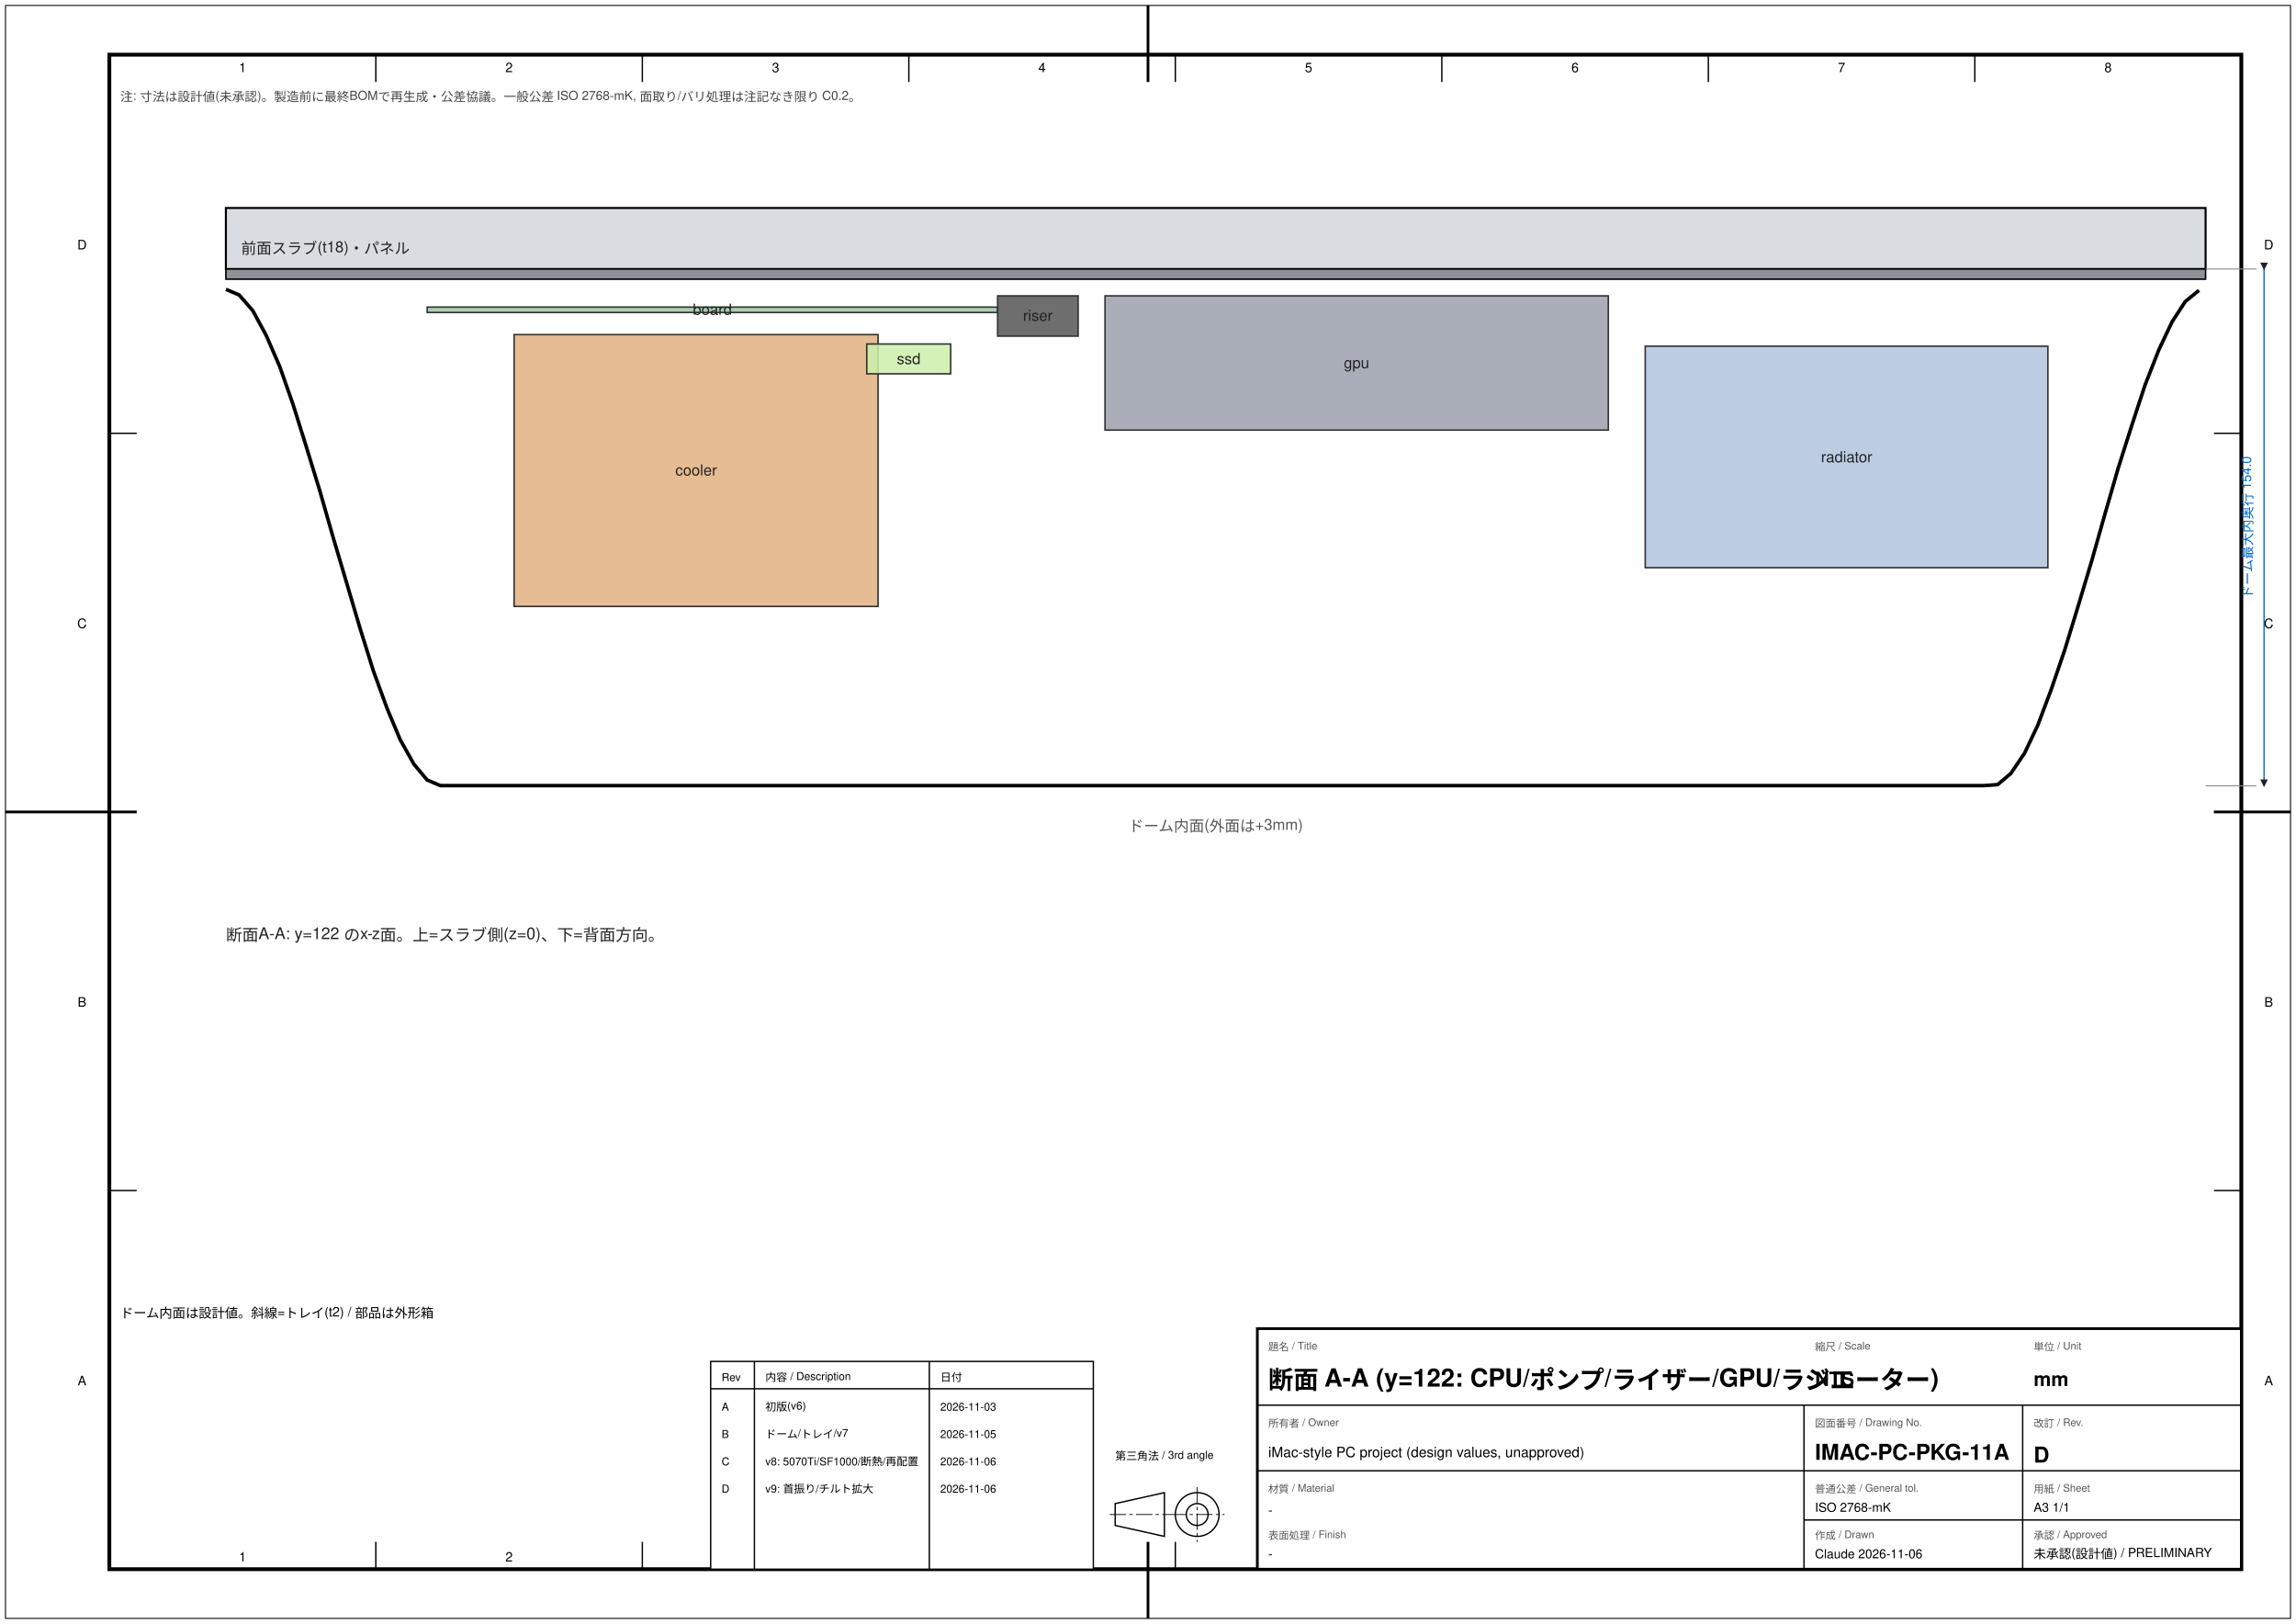
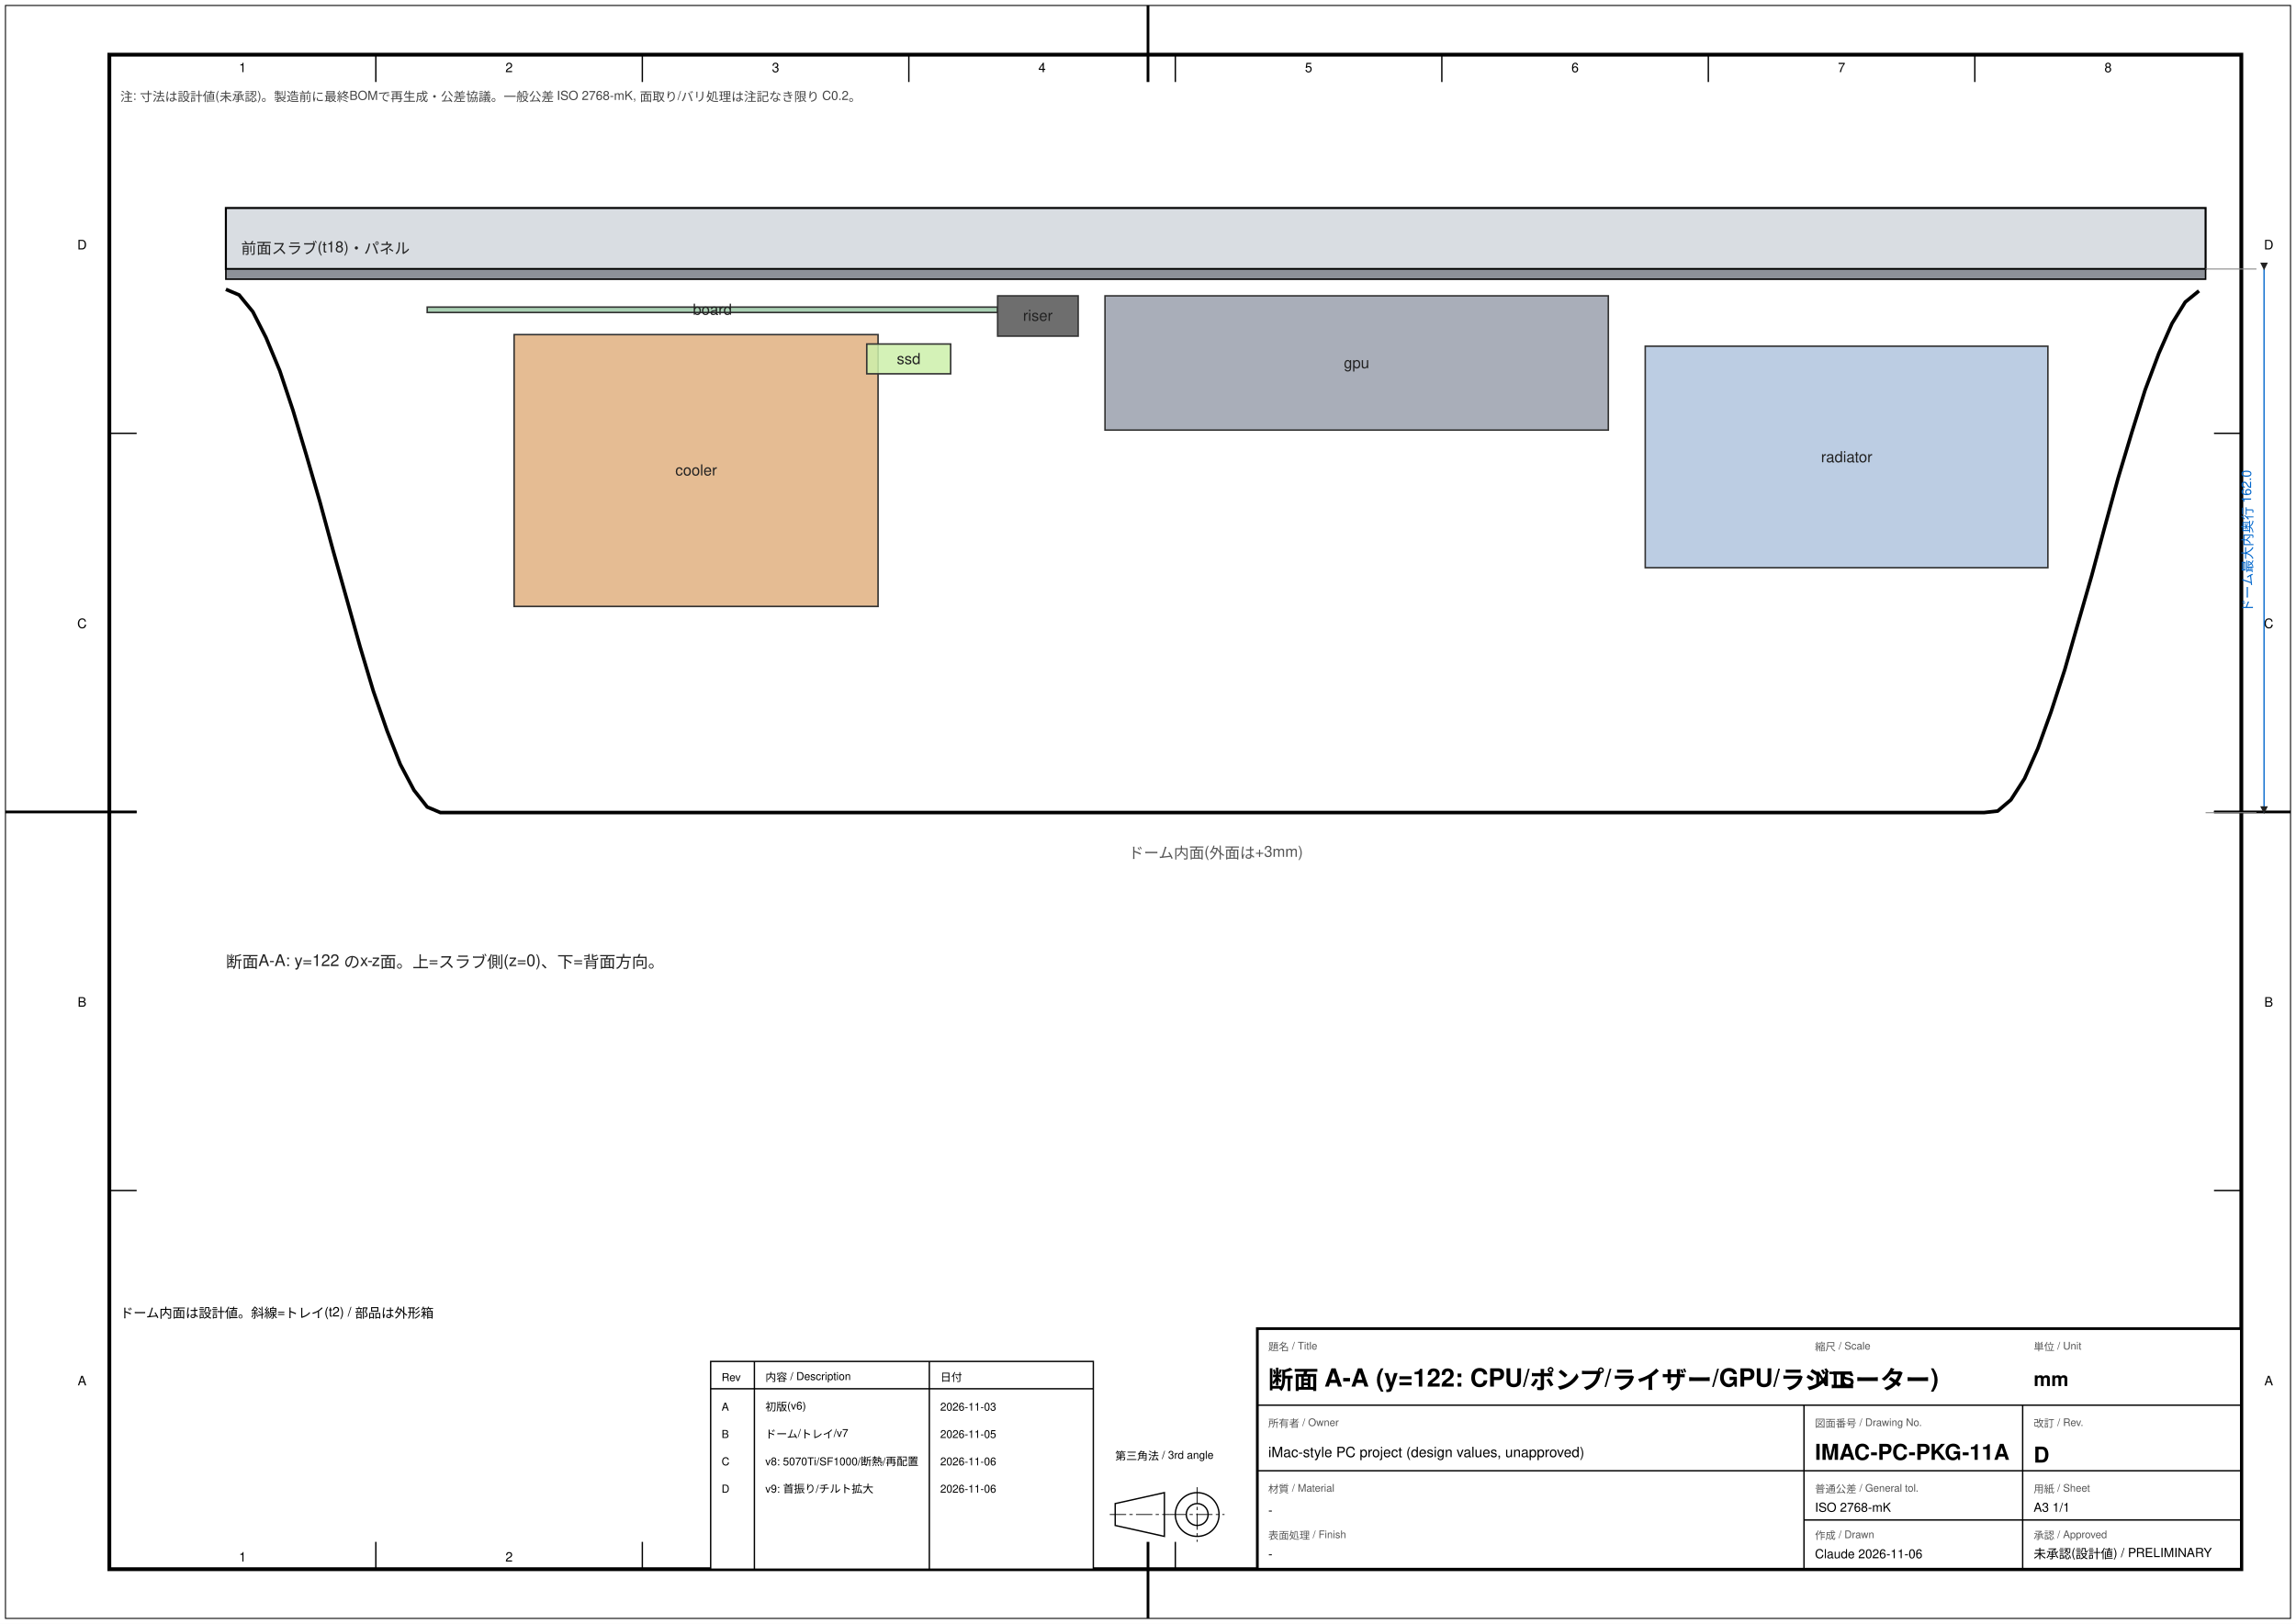
<svg xmlns="http://www.w3.org/2000/svg" viewBox="0 0 420 297" font-family="Helvetica,Arial,sans-serif">
  <defs>
    <marker id="ar" markerWidth="6" markerHeight="6" refX="5" refY="3" orient="auto">
      <path d="M0,0 L6,3 L0,6 z" fill="#222" />
    </marker>
    <marker id="ag" markerWidth="6" markerHeight="6" refX="5" refY="3" orient="auto">
      <path d="M0,0 L6,3 L0,6 z" fill="#1a7f37" />
    </marker>
  </defs>
  <rect width="100%" height="100%" fill="#fff" />
  <rect x="1" y="1" width="418" height="295" fill="none" stroke="#000" stroke-width=".18" />
  <rect x="20" y="10" width="390" height="277" fill="none" stroke="#000" stroke-width=".7" />
  <line x1="68.75" y1="10" x2="68.75" y2="15" stroke="#000" stroke-width="0.25" />
  <line x1="68.75" y1="287" x2="68.75" y2="282" stroke="#000" stroke-width="0.25" />
  <text x="44.38" y="13.20" font-size="2.4" text-anchor="middle" font-weight="normal" fill="#000">1</text>
  <text x="44.38" y="285.60" font-size="2.4" text-anchor="middle" font-weight="normal" fill="#000">1</text>
  <line x1="117.5" y1="10" x2="117.5" y2="15" stroke="#000" stroke-width="0.25" />
  <line x1="117.5" y1="287" x2="117.5" y2="282" stroke="#000" stroke-width="0.25" />
  <text x="93.12" y="13.20" font-size="2.4" text-anchor="middle" font-weight="normal" fill="#000">2</text>
  <text x="93.12" y="285.60" font-size="2.4" text-anchor="middle" font-weight="normal" fill="#000">2</text>
  <line x1="166.25" y1="10" x2="166.25" y2="15" stroke="#000" stroke-width="0.25" />
  <line x1="166.25" y1="287" x2="166.25" y2="282" stroke="#000" stroke-width="0.25" />
  <text x="141.88" y="13.20" font-size="2.4" text-anchor="middle" font-weight="normal" fill="#000">3</text>
  <text x="141.88" y="285.60" font-size="2.4" text-anchor="middle" font-weight="normal" fill="#000">3</text>
  <line x1="215.0" y1="10" x2="215.0" y2="15" stroke="#000" stroke-width="0.25" />
  <line x1="215.0" y1="287" x2="215.0" y2="282" stroke="#000" stroke-width="0.25" />
  <text x="190.62" y="13.20" font-size="2.4" text-anchor="middle" font-weight="normal" fill="#000">4</text>
  <text x="190.62" y="285.60" font-size="2.4" text-anchor="middle" font-weight="normal" fill="#000">4</text>
  <line x1="263.75" y1="10" x2="263.75" y2="15" stroke="#000" stroke-width="0.25" />
  <line x1="263.75" y1="287" x2="263.75" y2="282" stroke="#000" stroke-width="0.25" />
  <text x="239.38" y="13.20" font-size="2.4" text-anchor="middle" font-weight="normal" fill="#000">5</text>
  <text x="239.38" y="285.60" font-size="2.4" text-anchor="middle" font-weight="normal" fill="#000">5</text>
  <line x1="312.5" y1="10" x2="312.5" y2="15" stroke="#000" stroke-width="0.25" />
  <line x1="312.5" y1="287" x2="312.5" y2="282" stroke="#000" stroke-width="0.25" />
  <text x="288.12" y="13.20" font-size="2.4" text-anchor="middle" font-weight="normal" fill="#000">6</text>
  <text x="288.12" y="285.60" font-size="2.4" text-anchor="middle" font-weight="normal" fill="#000">6</text>
  <line x1="361.25" y1="10" x2="361.25" y2="15" stroke="#000" stroke-width="0.25" />
  <line x1="361.25" y1="287" x2="361.25" y2="282" stroke="#000" stroke-width="0.25" />
  <text x="336.88" y="13.20" font-size="2.4" text-anchor="middle" font-weight="normal" fill="#000">7</text>
  <text x="336.88" y="285.60" font-size="2.4" text-anchor="middle" font-weight="normal" fill="#000">7</text>
  <text x="385.62" y="13.20" font-size="2.4" text-anchor="middle" font-weight="normal" fill="#000">8</text>
  <text x="385.62" y="285.60" font-size="2.4" text-anchor="middle" font-weight="normal" fill="#000">8</text>
  <line x1="20" y1="79.25" x2="25" y2="79.25" stroke="#000" stroke-width="0.25" />
  <line x1="410" y1="79.25" x2="405" y2="79.25" stroke="#000" stroke-width="0.25" />
  <line x1="20" y1="148.5" x2="25" y2="148.5" stroke="#000" stroke-width="0.25" />
  <line x1="410" y1="148.5" x2="405" y2="148.5" stroke="#000" stroke-width="0.25" />
  <line x1="20" y1="217.75" x2="25" y2="217.75" stroke="#000" stroke-width="0.25" />
  <line x1="410" y1="217.75" x2="405" y2="217.75" stroke="#000" stroke-width="0.25" />
  <text x="15.00" y="45.62" font-size="2.4" text-anchor="middle" font-weight="normal" fill="#000">D</text>
  <text x="415.00" y="45.62" font-size="2.4" text-anchor="middle" font-weight="normal" fill="#000">D</text>
  <text x="15.00" y="114.88" font-size="2.4" text-anchor="middle" font-weight="normal" fill="#000">C</text>
  <text x="415.00" y="114.88" font-size="2.4" text-anchor="middle" font-weight="normal" fill="#000">C</text>
  <text x="15.00" y="184.12" font-size="2.4" text-anchor="middle" font-weight="normal" fill="#000">B</text>
  <text x="415.00" y="184.12" font-size="2.4" text-anchor="middle" font-weight="normal" fill="#000">B</text>
  <text x="15.00" y="253.38" font-size="2.4" text-anchor="middle" font-weight="normal" fill="#000">A</text>
  <text x="415.00" y="253.38" font-size="2.4" text-anchor="middle" font-weight="normal" fill="#000">A</text>
  <line x1="1" y1="148.5" x2="25" y2="148.5" stroke="#000" stroke-width="0.5" />
  <line x1="405" y1="148.5" x2="419" y2="148.5" stroke="#000" stroke-width="0.5" />
  <line x1="210.0" y1="1" x2="210.0" y2="15" stroke="#000" stroke-width="0.5" />
  <line x1="210.0" y1="282" x2="210.0" y2="296" stroke="#000" stroke-width="0.5" />
  <rect x="230" y="243" width="180" height="44" fill="#fff" stroke="#000" stroke-width=".5" />
  <line x1="230" y1="257" x2="410" y2="257" stroke="#000" stroke-width="0.25" />
  <line x1="230" y1="269" x2="410" y2="269" stroke="#000" stroke-width="0.25" />
  <line x1="330" y1="257" x2="330" y2="287" stroke="#000" stroke-width="0.25" />
  <line x1="370" y1="257" x2="370" y2="287" stroke="#000" stroke-width="0.25" />
  <line x1="330" y1="278" x2="410" y2="278" stroke="#000" stroke-width="0.25" />
  <text x="232.00" y="247.00" font-size="1.9" text-anchor="start" font-weight="normal" fill="#555">題名 / Title</text>
  <text x="232.00" y="254.00" font-size="4.6" text-anchor="start" font-weight="bold" fill="#000">断面 A-A (y=122: CPU/ポンプ/ライザー/GPU/ラジエーター)</text>
  <text x="232.00" y="261.00" font-size="1.9" text-anchor="start" font-weight="normal" fill="#555">所有者 / Owner</text>
  <text x="232.00" y="266.50" font-size="2.6" text-anchor="start" font-weight="normal" fill="#000">iMac-style PC project (design values, unapproved)</text>
  <text x="232.00" y="273.00" font-size="1.9" text-anchor="start" font-weight="normal" fill="#555">材質 / Material</text>
  <text x="232.00" y="277.00" font-size="2.3" text-anchor="start" font-weight="normal" fill="#000">-</text>
  <text x="232.00" y="281.50" font-size="1.9" text-anchor="start" font-weight="normal" fill="#555">表面処理 / Finish</text>
  <text x="232.00" y="285.00" font-size="2.3" text-anchor="start" font-weight="normal" fill="#000">-</text>
  <text x="332.00" y="261.00" font-size="1.9" text-anchor="start" font-weight="normal" fill="#555">図面番号 / Drawing No.</text>
  <text x="332.00" y="267.00" font-size="4.0" text-anchor="start" font-weight="bold" fill="#000">IMAC-PC-PKG-11A</text>
  <text x="332.00" y="273.00" font-size="1.9" text-anchor="start" font-weight="normal" fill="#555">普通公差 / General tol.</text>
  <text x="332.00" y="276.50" font-size="2.3" text-anchor="start" font-weight="normal" fill="#000">ISO 2768-mK</text>
  <text x="372.00" y="261.00" font-size="1.9" text-anchor="start" font-weight="normal" fill="#555">改訂 / Rev.</text>
  <text x="372.00" y="267.50" font-size="4.0" text-anchor="start" font-weight="bold" fill="#000">D</text>
  <text x="372.00" y="273.00" font-size="1.9" text-anchor="start" font-weight="normal" fill="#555">用紙 / Sheet</text>
  <text x="372.00" y="276.50" font-size="2.3" text-anchor="start" font-weight="normal" fill="#000">A3  1/1</text>
  <text x="332.00" y="247.00" font-size="1.9" text-anchor="start" font-weight="normal" fill="#555">縮尺 / Scale</text>
  <text x="332.00" y="253.50" font-size="3.6" text-anchor="start" font-weight="bold" fill="#000">NTS</text>
  <text x="372.00" y="247.00" font-size="1.9" text-anchor="start" font-weight="normal" fill="#555">単位 / Unit</text>
  <text x="372.00" y="253.50" font-size="3.6" text-anchor="start" font-weight="bold" fill="#000">mm</text>
  <text x="332.00" y="281.50" font-size="1.9" text-anchor="start" font-weight="normal" fill="#555">作成 / Drawn</text>
  <text x="332.00" y="285.00" font-size="2.3" text-anchor="start" font-weight="normal" fill="#000">Claude 2026-11-06</text>
  <text x="372.00" y="281.50" font-size="1.9" text-anchor="start" font-weight="normal" fill="#555">承認 / Approved</text>
  <text x="372.00" y="285.00" font-size="2.3" text-anchor="start" font-weight="normal" fill="#000">未承認(設計値) / PRELIMINARY</text>
  <g transform="translate(204,273)" stroke="#000" stroke-width=".25" fill="none">
    <path d="M0,2 L9,0 L9,8 L0,6 Z" />
    <line x1="-1" y1="4" x2="10" y2="4" stroke="#000" stroke-width="0.15" stroke-dasharray="3,0.6,0.6,0.6" />
    <circle cx="15" cy="4" r="4" />
    <circle cx="15" cy="4" r="2" />
    <line x1="10" y1="4" x2="20" y2="4" stroke="#000" stroke-width="0.15" stroke-dasharray="3,0.6,0.6,0.6" />
    <line x1="15" y1="-1" x2="15" y2="9" stroke="#000" stroke-width="0.15" stroke-dasharray="3,0.6,0.6,0.6" />
  </g>
  <text x="204.00" y="267.00" font-size="2.0" text-anchor="start" font-weight="normal" fill="#000">第三角法 / 3rd angle</text>
  <rect x="130" y="249" width="70" height="38" fill="#fff" stroke="#000" stroke-width=".25" />
  <line x1="130" y1="254" x2="200" y2="254" stroke="#000" stroke-width="0.25" />
  <line x1="138" y1="249" x2="138" y2="287" stroke="#000" stroke-width="0.25" />
  <line x1="170" y1="249" x2="170" y2="287" stroke="#000" stroke-width="0.25" />
  <text x="132.00" y="252.60" font-size="2.0" text-anchor="start" font-weight="normal" fill="#000">Rev</text>
  <text x="140.00" y="252.60" font-size="2.0" text-anchor="start" font-weight="normal" fill="#000">内容 / Description</text>
  <text x="172.00" y="252.60" font-size="2.0" text-anchor="start" font-weight="normal" fill="#000">日付</text>
  <text x="132.00" y="258.00" font-size="2.0" text-anchor="start" font-weight="normal" fill="#000">A</text>
  <text x="140.00" y="258.00" font-size="2.0" text-anchor="start" font-weight="normal" fill="#000">初版(v6)</text>
  <text x="172.00" y="258.00" font-size="2.0" text-anchor="start" font-weight="normal" fill="#000">2026-11-03</text>
  <text x="132.00" y="263.00" font-size="2.0" text-anchor="start" font-weight="normal" fill="#000">B</text>
  <text x="140.00" y="263.00" font-size="2.0" text-anchor="start" font-weight="normal" fill="#000">ドーム/トレイ/v7</text>
  <text x="172.00" y="263.00" font-size="2.0" text-anchor="start" font-weight="normal" fill="#000">2026-11-05</text>
  <text x="132.00" y="268.00" font-size="2.0" text-anchor="start" font-weight="normal" fill="#000">C</text>
  <text x="140.00" y="268.00" font-size="2.0" text-anchor="start" font-weight="normal" fill="#000">v8: 5070Ti/SF1000/断熱/再配置</text>
  <text x="172.00" y="268.00" font-size="2.0" text-anchor="start" font-weight="normal" fill="#000">2026-11-06</text>
  <text x="132.00" y="273.00" font-size="2.0" text-anchor="start" font-weight="normal" fill="#000">D</text>
  <text x="140.00" y="273.00" font-size="2.0" text-anchor="start" font-weight="normal" fill="#000">v9: 首振り/チルト拡大</text>
  <text x="172.00" y="273.00" font-size="2.0" text-anchor="start" font-weight="normal" fill="#000">2026-11-06</text>
  <text x="22.00" y="241.00" font-size="2.4" text-anchor="start" font-weight="normal" fill="#000">ドーム内面は設計値。斜線=トレイ(t2) / 部品は外形箱</text>
  <text x="22.00" y="18.50" font-size="2.3" text-anchor="start" font-weight="normal" fill="#444">注: 寸法は設計値(未承認)。製造前に最終BOMで再生成・公差協議。一般公差 ISO 2768-mK, 面取り/バリ処理は注記なき限り C0.2。</text>
  <g transform="translate(19,12) scale(0.93)">
    <rect x="24.00" y="28.00" width="389.40" height="12.00" rx="0" fill="#d9dde2" fill-opacity="1" stroke="#000" stroke-width="0.4" />
    <text x="27.0" y="37.0" font-size="3" text-anchor="start" fill="#222">前面スラブ(t18)・パネル</text>
-     <polyline points="24.0,44.0 26.6,45.1 29.3,48.2 31.9,53.0 34.6,59.2 37.2,66.6 39.8,74.9 42.5,83.7 45.1,92.8 47.8,101.9 50.4,110.7 53.0,119.0 55.7,126.4 58.3,132.6 61.0,137.4 63.6,140.5 66.2,141.6 68.9,141.6 71.5,141.6 74.2,141.6 76.8,141.6 79.4,141.6 82.1,141.6 84.7,141.6 87.4,141.6 90.0,141.6 92.6,141.6 95.3,141.6 97.9,141.6 100.6,141.6 103.2,141.6 105.8,141.6 108.5,141.6 111.1,141.6 113.8,141.6 116.4,141.6 119.0,141.6 121.7,141.6 124.3,141.6 127.0,141.6 129.6,141.6 132.2,141.6 134.9,141.6 137.5,141.6 140.2,141.6 142.8,141.6 145.4,141.6 148.1,141.6 150.7,141.6 153.4,141.6 156.0,141.6 158.6,141.6 161.3,141.6 163.9,141.6 166.6,141.6 169.2,141.6 171.8,141.6 174.5,141.6 177.1,141.6 179.8,141.6 182.4,141.6 185.0,141.6 187.7,141.6 190.3,141.6 193.0,141.6 195.6,141.6 198.2,141.6 200.9,141.6 203.5,141.6 206.2,141.6 208.8,141.6 211.4,141.6 214.1,141.6 216.7,141.6 219.4,141.6 222.0,141.6 224.6,141.6 227.3,141.6 229.9,141.6 232.6,141.6 235.2,141.6 237.8,141.6 240.5,141.6 243.1,141.6 245.8,141.6 248.4,141.6 251.0,141.6 253.7,141.6 256.3,141.6 259.0,141.6 261.6,141.6 264.2,141.6 266.9,141.6 269.5,141.6 272.2,141.6 274.8,141.6 277.4,141.6 280.1,141.6 282.7,141.6 285.4,141.6 288.0,141.6 290.6,141.6 293.3,141.6 295.9,141.6 298.6,141.6 301.2,141.6 303.8,141.6 306.5,141.6 309.1,141.6 311.8,141.6 314.4,141.6 317.0,141.6 319.7,141.6 322.3,141.6 325.0,141.6 327.6,141.6 330.2,141.6 332.9,141.6 335.5,141.6 338.2,141.6 340.8,141.6 343.4,141.6 346.1,141.6 348.7,141.6 351.4,141.6 354.0,141.6 356.6,141.6 359.3,141.6 361.9,141.6 364.6,141.6 367.2,141.6 369.8,141.6 372.5,141.4 375.1,139.2 377.8,135.2 380.4,129.7 383.0,122.8 385.7,114.9 388.3,106.4 391.0,97.4 393.6,88.2 396.2,79.2 398.9,70.7 401.5,62.8 404.2,55.9 406.8,50.4 409.4,46.4 412.1,44.2" fill="none" stroke="#000" stroke-width=".7" />
-     <text x="218.7" y="150.6" font-size="3" text-anchor="middle" fill="#555">ドーム内面(外面は+3mm)</text>
+     <polyline points="24.0,44.0 26.6,45.1 29.3,48.4 31.9,53.5 34.6,60.0 37.2,67.8 39.8,76.5 42.5,85.8 45.1,95.4 47.8,105.0 50.4,114.3 53.0,123.0 55.7,130.8 58.3,137.4 61.0,142.5 63.6,145.8 66.2,146.9 68.9,146.9 71.5,146.9 74.2,146.9 76.8,146.9 79.4,146.9 82.1,146.9 84.7,146.9 87.4,146.9 90.0,146.9 92.6,146.9 95.3,146.9 97.9,146.9 100.6,146.9 103.2,146.9 105.8,146.9 108.5,146.9 111.1,146.9 113.8,146.9 116.4,146.9 119.0,146.9 121.7,146.9 124.3,146.9 127.0,146.9 129.6,146.9 132.2,146.9 134.9,146.9 137.5,146.9 140.2,146.9 142.8,146.9 145.4,146.9 148.1,146.9 150.7,146.9 153.4,146.9 156.0,146.9 158.6,146.9 161.3,146.9 163.9,146.9 166.6,146.9 169.2,146.9 171.8,146.9 174.5,146.9 177.1,146.9 179.8,146.9 182.4,146.9 185.0,146.9 187.7,146.9 190.3,146.9 193.0,146.9 195.6,146.9 198.2,146.9 200.9,146.9 203.5,146.9 206.2,146.9 208.8,146.9 211.4,146.9 214.1,146.9 216.7,146.9 219.4,146.9 222.0,146.9 224.6,146.9 227.3,146.9 229.9,146.9 232.6,146.9 235.2,146.9 237.8,146.9 240.5,146.9 243.1,146.9 245.8,146.9 248.4,146.9 251.0,146.9 253.7,146.9 256.3,146.9 259.0,146.9 261.6,146.9 264.2,146.9 266.9,146.9 269.5,146.9 272.2,146.9 274.8,146.9 277.4,146.9 280.1,146.9 282.7,146.9 285.4,146.9 288.0,146.9 290.6,146.9 293.3,146.9 295.9,146.9 298.6,146.9 301.2,146.9 303.8,146.9 306.5,146.9 309.1,146.9 311.8,146.9 314.4,146.9 317.0,146.9 319.7,146.9 322.3,146.9 325.0,146.9 327.6,146.9 330.2,146.9 332.9,146.9 335.5,146.9 338.2,146.9 340.8,146.9 343.4,146.9 346.1,146.9 348.7,146.9 351.4,146.9 354.0,146.9 356.6,146.9 359.3,146.9 361.9,146.9 364.6,146.9 367.2,146.9 369.8,146.9 372.5,146.6 375.1,144.4 377.8,140.2 380.4,134.3 383.0,127.1 385.7,118.8 388.3,109.7 391.0,100.3 393.6,90.6 396.2,81.1 398.9,72.1 401.5,63.8 404.2,56.6 406.8,50.7 409.4,46.5 412.1,44.3" fill="none" stroke="#000" stroke-width=".7" />
+     <text x="218.7" y="155.9" font-size="3" text-anchor="middle" fill="#555">ドーム内面(外面は+3mm)</text>
    <rect x="24.00" y="40.00" width="389.40" height="2.00" rx="0" fill="#8d9198" fill-opacity="1" stroke="#000" stroke-width="0.3" />
    <rect x="63.60" y="47.49" width="112.20" height="1.06" rx="0" fill="#9ac8a6" fill-opacity="0.85" stroke="#333" stroke-width="0.3" />
    <text x="119.7" y="49.0" font-size="3" text-anchor="middle" fill="#222">board</text>
    <rect x="80.69" y="52.90" width="71.59" height="53.46" rx="0" fill="#e0b080" fill-opacity="0.85" stroke="#333" stroke-width="0.3" />
    <text x="116.5" y="80.6" font-size="3" text-anchor="middle" fill="#222">cooler</text>
    <rect x="303.18" y="55.18" width="79.20" height="43.56" rx="0" fill="#b0c4de" fill-opacity="0.85" stroke="#333" stroke-width="0.3" />
    <text x="342.8" y="78.0" font-size="3" text-anchor="middle" fill="#222">radiator</text>
    <rect x="196.92" y="45.28" width="99.00" height="26.40" rx="0" fill="#9aa0ad" fill-opacity="0.85" stroke="#333" stroke-width="0.3" />
    <text x="246.4" y="59.5" font-size="3" text-anchor="middle" fill="#222">gpu</text>
    <rect x="175.80" y="45.28" width="15.84" height="7.92" rx="0" fill="#555" fill-opacity="0.85" stroke="#333" stroke-width="0.3" />
    <text x="183.7" y="50.2" font-size="3" text-anchor="middle" fill="#222">riser</text>
    <rect x="150.06" y="54.75" width="16.50" height="5.86" rx="0" fill="#ccf0aa" fill-opacity="0.85" stroke="#333" stroke-width="0.3" />
    <text x="158.3" y="58.7" font-size="3" text-anchor="middle" fill="#222">ssd</text>
    <line x1="413.40" y1="40.00" x2="423.40" y2="40.00" stroke="#888" stroke-width="0.2" />
-     <line x1="413.40" y1="141.64" x2="423.40" y2="141.64" stroke="#888" stroke-width="0.2" />
-     <line x1="424.90" y1="40.00" x2="424.90" y2="141.64" stroke="#06c" stroke-width="0.25" marker-start="url(#ar)" marker-end="url(#ar)" />
-     <text x="422.6" y="90.8" font-size="2.6" text-anchor="middle" fill="#06c" transform="rotate(-90 422.6 90.8)">ドーム最大内奥行 154.0</text>
-     <text x="24.0" y="172.1" font-size="3.2" text-anchor="start" fill="#222">断面A-A: y=122 のx-z面。上=スラブ側(z=0)、下=背面方向。</text>
+     <line x1="413.40" y1="146.92" x2="423.40" y2="146.92" stroke="#888" stroke-width="0.2" />
+     <line x1="424.90" y1="40.00" x2="424.90" y2="146.92" stroke="#06c" stroke-width="0.25" marker-start="url(#ar)" marker-end="url(#ar)" />
+     <text x="422.6" y="93.5" font-size="2.6" text-anchor="middle" fill="#06c" transform="rotate(-90 422.6 93.5)">ドーム最大内奥行 162.0</text>
+     <text x="24.0" y="177.4" font-size="3.2" text-anchor="start" fill="#222">断面A-A: y=122 のx-z面。上=スラブ側(z=0)、下=背面方向。</text>
  </g>
</svg>
